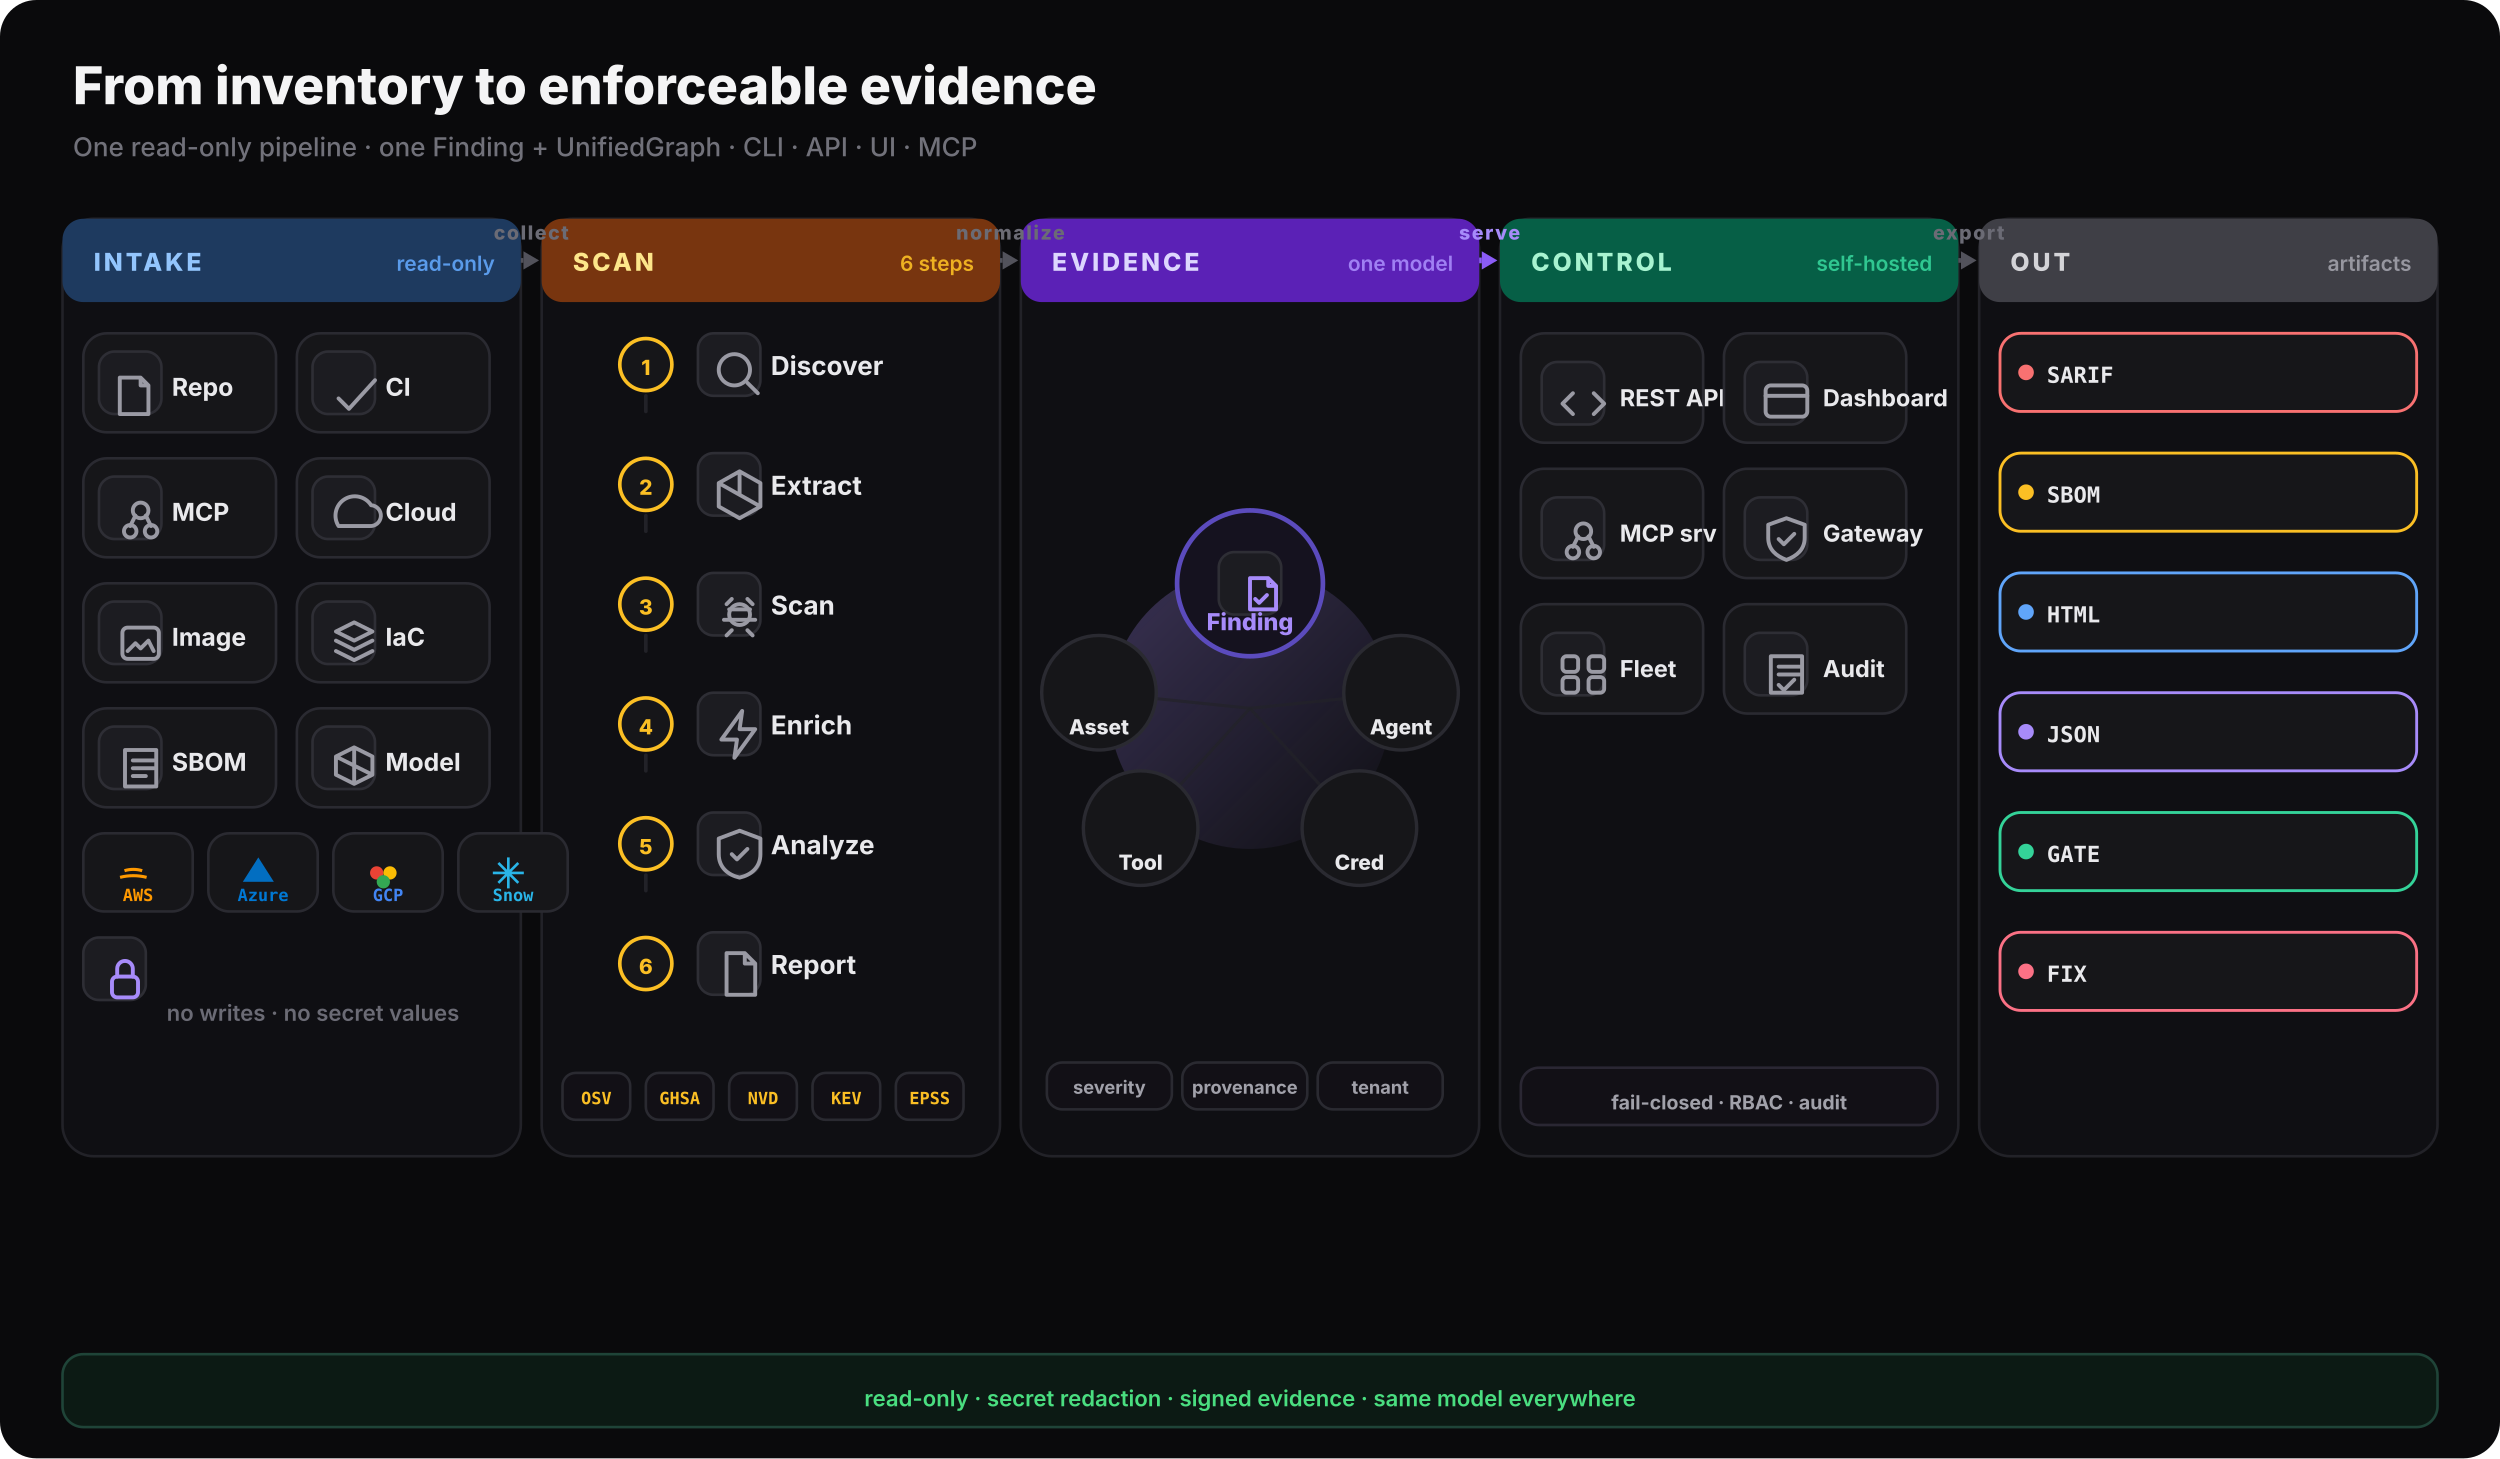
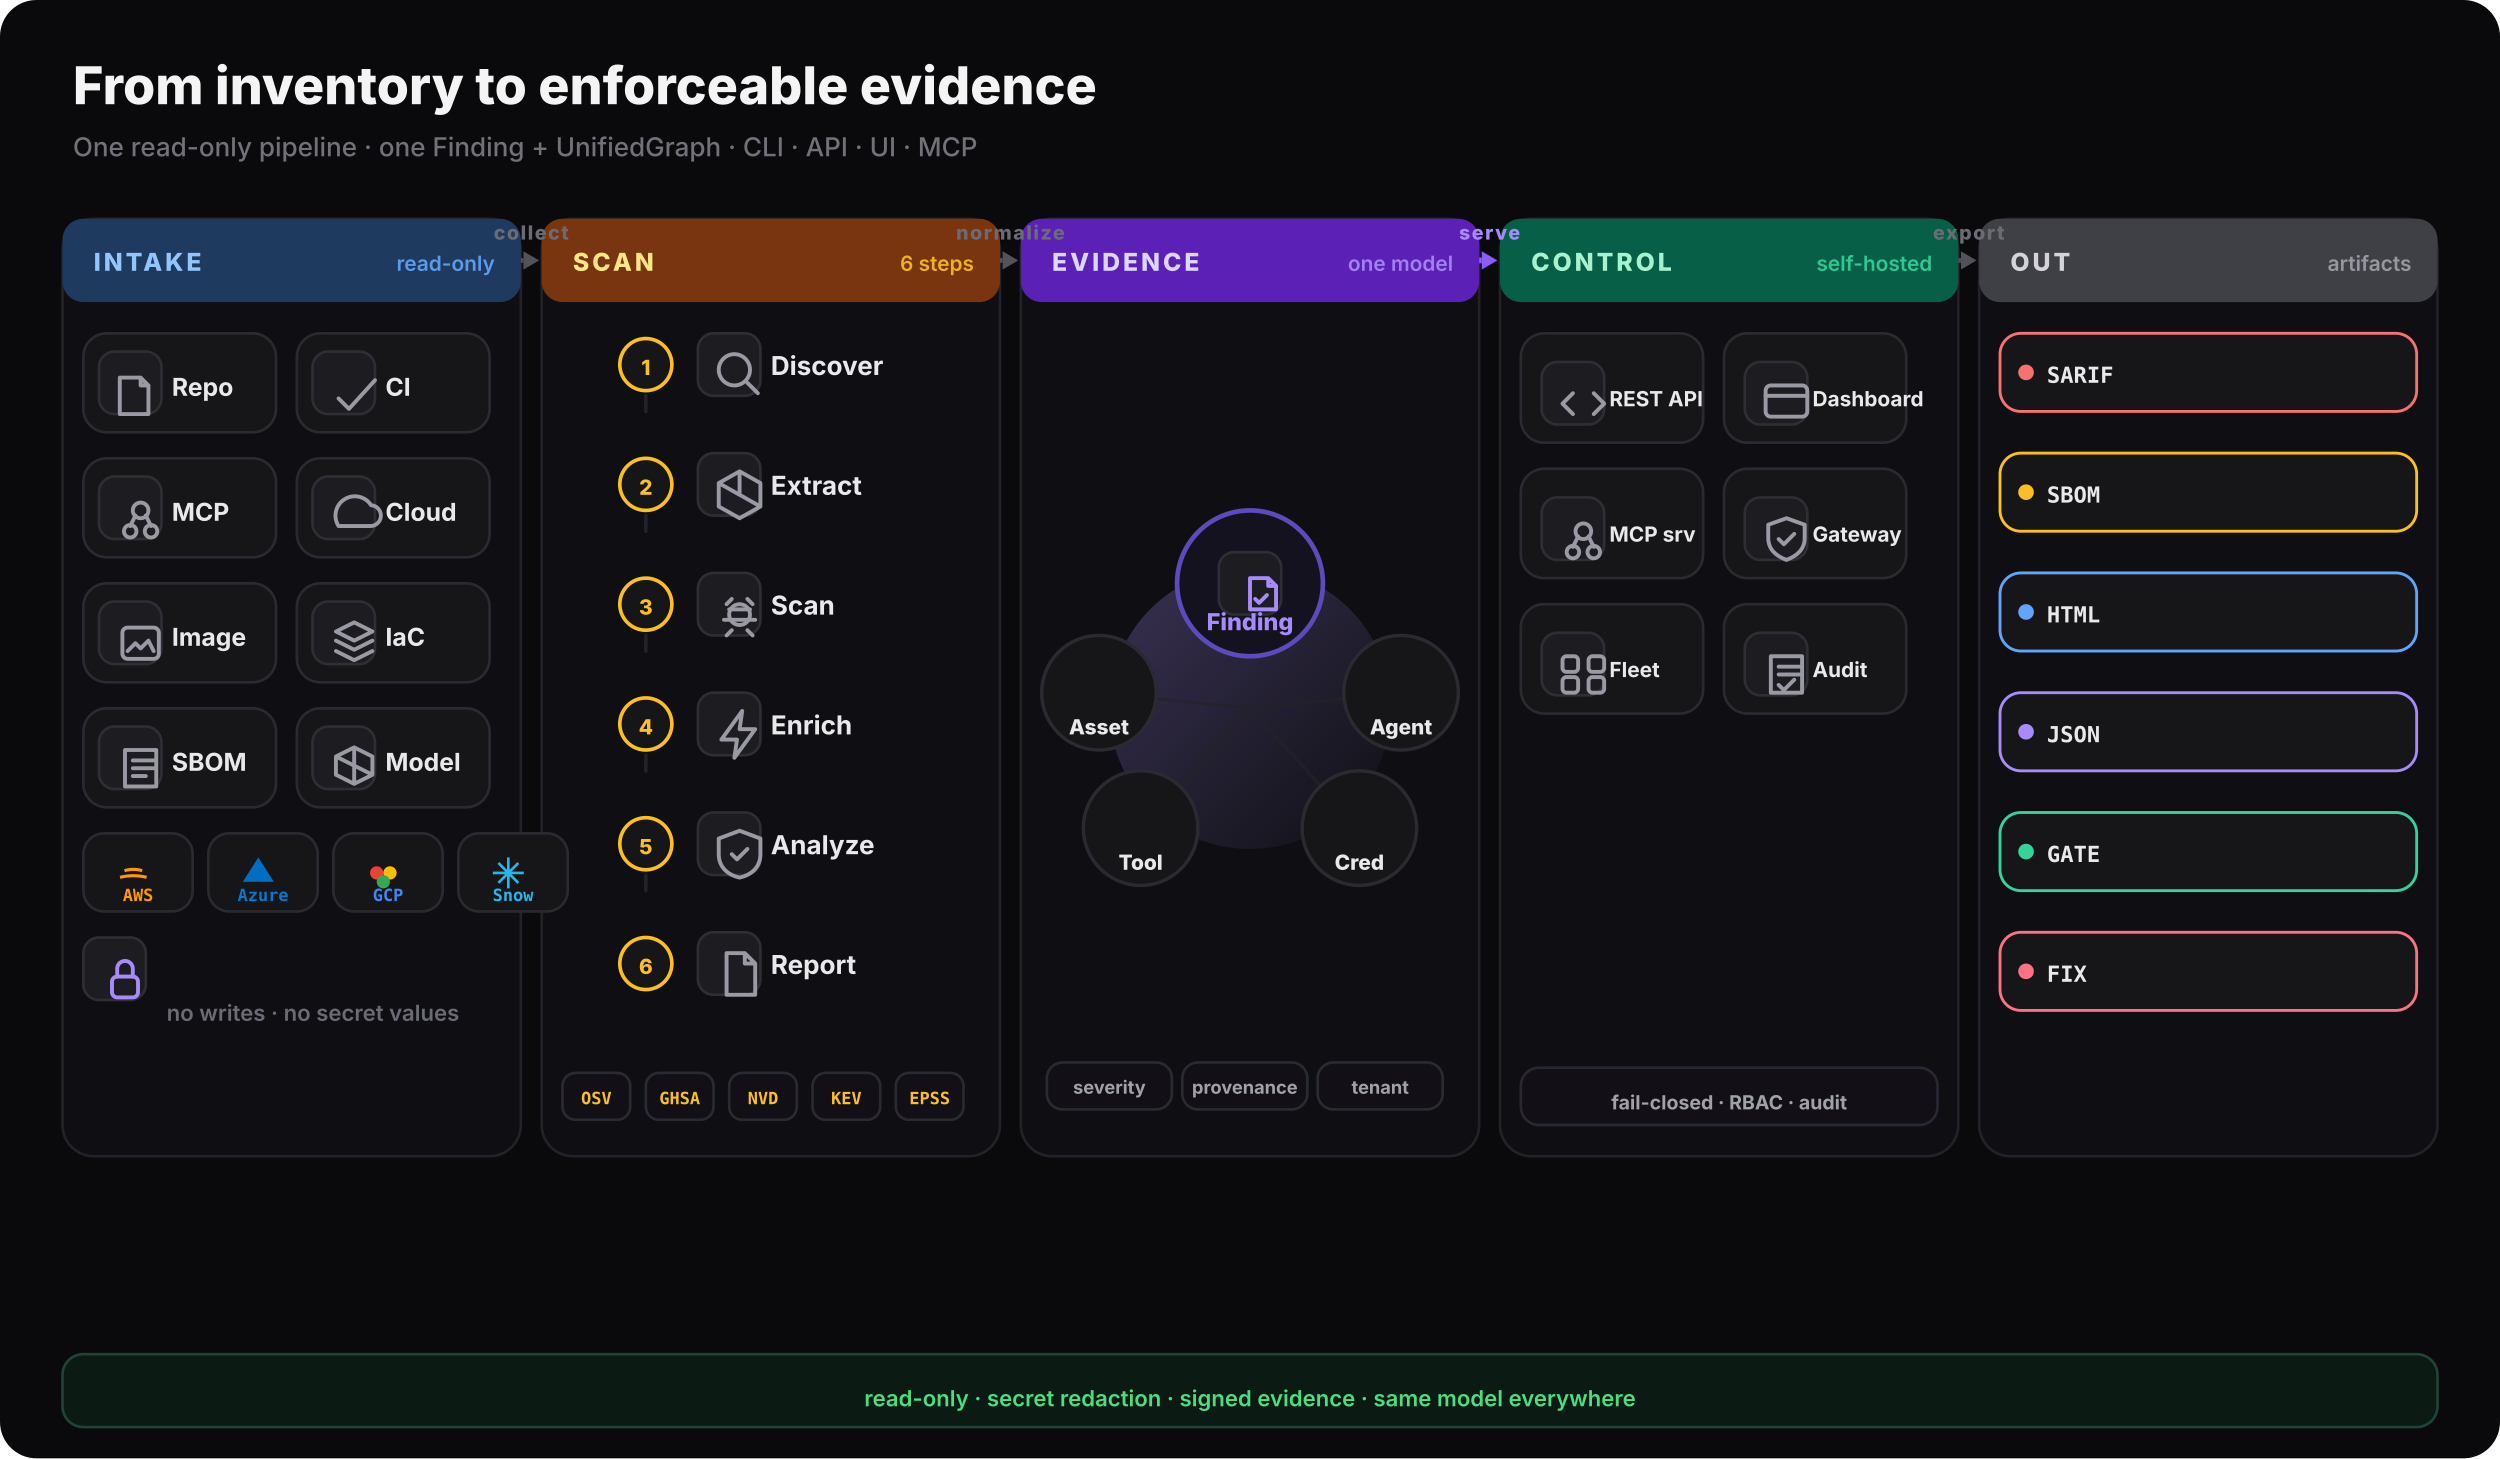
<svg xmlns="http://www.w3.org/2000/svg" width="960" height="560" viewBox="0 0 960 560" fill="none">
  <defs>
    <linearGradient id="core-glow" x1="0" y1="0" x2="1" y2="1">
      <stop offset="0%" stop-color="#a78bfa" stop-opacity="0.28" />
      <stop offset="100%" stop-color="#a78bfa" stop-opacity="0" />
    </linearGradient>
  </defs>
  <rect width="960" height="560" rx="14" fill="#0a0a0c" />
  <text x="28" y="40" font-family="Inter,system-ui,sans-serif" font-size="20" font-weight="800" fill="#f4f4f5">From inventory to enforceable evidence</text>
  <text x="28" y="60" font-family="Inter,system-ui,sans-serif" font-size="10" font-weight="500" fill="#71717a">One read-only pipeline · one Finding + UnifiedGraph · CLI · API · UI · MCP</text>
  <rect x="24" y="84" width="176" height="360" rx="12" fill="#0f0f13" stroke="#222228" />
  <rect x="24" y="84" width="176" height="32" rx="8" fill="#1e3a5f" />
  <text x="36" y="104" font-family="Inter,system-ui,sans-serif" font-size="9.5" font-weight="800" letter-spacing="0.12em" fill="#93c5fd">INTAKE</text>
  <text x="190" y="104" text-anchor="end" font-family="Inter,system-ui,sans-serif" font-size="8" font-weight="600" fill="#60a5fa" opacity="0.9">read-only</text>
  <rect x="208" y="84" width="176" height="360" rx="12" fill="#0f0f13" stroke="#222228" />
  <rect x="208" y="84" width="176" height="32" rx="8" fill="#78350f" />
  <text x="220" y="104" font-family="Inter,system-ui,sans-serif" font-size="9.5" font-weight="800" letter-spacing="0.12em" fill="#fde68a">SCAN</text>
  <text x="374" y="104" text-anchor="end" font-family="Inter,system-ui,sans-serif" font-size="8" font-weight="600" fill="#fbbf24" opacity="0.9">6 steps</text>
  <rect x="392" y="84" width="176" height="360" rx="12" fill="#0f0f13" stroke="#222228" />
  <rect x="392" y="84" width="176" height="32" rx="8" fill="#5b21b6" />
  <text x="404" y="104" font-family="Inter,system-ui,sans-serif" font-size="9.5" font-weight="800" letter-spacing="0.12em" fill="#ddd6fe">EVIDENCE</text>
  <text x="558" y="104" text-anchor="end" font-family="Inter,system-ui,sans-serif" font-size="8" font-weight="600" fill="#a78bfa" opacity="0.9">one model</text>
  <rect x="576" y="84" width="176" height="360" rx="12" fill="#0f0f13" stroke="#222228" />
  <rect x="576" y="84" width="176" height="32" rx="8" fill="#065f46" />
  <text x="588" y="104" font-family="Inter,system-ui,sans-serif" font-size="9.5" font-weight="800" letter-spacing="0.12em" fill="#a7f3d0">CONTROL</text>
  <text x="742" y="104" text-anchor="end" font-family="Inter,system-ui,sans-serif" font-size="8" font-weight="600" fill="#34d399" opacity="0.9">self-hosted</text>
  <rect x="760" y="84" width="176" height="360" rx="12" fill="#0f0f13" stroke="#222228" />
  <rect x="760" y="84" width="176" height="32" rx="8" fill="#3f3f46" />
  <text x="772" y="104" font-family="Inter,system-ui,sans-serif" font-size="9.5" font-weight="800" letter-spacing="0.12em" fill="#d4d4d8">OUT</text>
  <text x="926" y="104" text-anchor="end" font-family="Inter,system-ui,sans-serif" font-size="8" font-weight="600" fill="#a1a1aa" opacity="0.9">artifacts</text>
  <rect x="32" y="128" width="74" height="38" rx="9" fill="#161619" stroke="#2a2a31" />
  <rect x="38" y="135" width="24" height="24" rx="6" fill="#1c1c21" stroke="#2e2e35" />
  <g transform="translate(42,139)" fill="none" stroke="#9a9aa4" stroke-width="1.5" stroke-linecap="round" stroke-linejoin="round">
    <path d="M4 6h8l3 3v11H4z M12 6v3h3" />
  </g>
  <text x="66" y="152" font-family="Inter,system-ui,sans-serif" font-size="9.5" font-weight="700" fill="#e9e9ec">Repo</text>
  <rect x="114" y="128" width="74" height="38" rx="9" fill="#161619" stroke="#2a2a31" />
  <rect x="120" y="135" width="24" height="24" rx="6" fill="#1c1c21" stroke="#2e2e35" />
  <g transform="translate(124,139)" fill="none" stroke="#9a9aa4" stroke-width="1.5" stroke-linecap="round" stroke-linejoin="round">
    <path d="M6 14l4 4 10-11" />
  </g>
  <text x="148" y="152" font-family="Inter,system-ui,sans-serif" font-size="9.5" font-weight="700" fill="#e9e9ec">CI</text>
  <rect x="32" y="176" width="74" height="38" rx="9" fill="#161619" stroke="#2a2a31" />
  <rect x="38" y="183" width="24" height="24" rx="6" fill="#1c1c21" stroke="#2e2e35" />
  <g transform="translate(42,187)" fill="none" stroke="#9a9aa4" stroke-width="1.5" stroke-linecap="round" stroke-linejoin="round">
    <circle cx="12" cy="9" r="3" />
    <circle cx="8" cy="17" r="2.4" />
    <circle cx="16" cy="17" r="2.4" />
    <path d="M10 11l-2 4 M14 11l2 4" />
  </g>
  <text x="66" y="200" font-family="Inter,system-ui,sans-serif" font-size="9.5" font-weight="700" fill="#e9e9ec">MCP</text>
  <rect x="114" y="176" width="74" height="38" rx="9" fill="#161619" stroke="#2a2a31" />
  <rect x="120" y="183" width="24" height="24" rx="6" fill="#1c1c21" stroke="#2e2e35" />
  <g transform="translate(124,187)" fill="none" stroke="#9a9aa4" stroke-width="1.5" stroke-linecap="round" stroke-linejoin="round">
    <path d="M6 15h12a4 4 0 0 0 .5-8A6 6 0 0 0 6 15z" />
  </g>
  <text x="148" y="200" font-family="Inter,system-ui,sans-serif" font-size="9.5" font-weight="700" fill="#e9e9ec">Cloud</text>
  <rect x="32" y="224" width="74" height="38" rx="9" fill="#161619" stroke="#2a2a31" />
  <rect x="38" y="231" width="24" height="24" rx="6" fill="#1c1c21" stroke="#2e2e35" />
  <g transform="translate(42,235)" fill="none" stroke="#9a9aa4" stroke-width="1.5" stroke-linecap="round" stroke-linejoin="round">
    <rect x="5" y="6" width="14" height="12" rx="2" />
    <path d="M7 15l3-3 2 2 3-3 2 4" />
  </g>
  <text x="66" y="248" font-family="Inter,system-ui,sans-serif" font-size="9.5" font-weight="700" fill="#e9e9ec">Image</text>
  <rect x="114" y="224" width="74" height="38" rx="9" fill="#161619" stroke="#2a2a31" />
  <rect x="120" y="231" width="24" height="24" rx="6" fill="#1c1c21" stroke="#2e2e35" />
  <g transform="translate(124,235)" fill="none" stroke="#9a9aa4" stroke-width="1.5" stroke-linecap="round" stroke-linejoin="round">
    <path d="M12 4l7 3.5-7 3.5-7-3.5z M5 11l7 3.5 7-3.5 M5 15l7 3.5 7-3.5" />
  </g>
  <text x="148" y="248" font-family="Inter,system-ui,sans-serif" font-size="9.5" font-weight="700" fill="#e9e9ec">IaC</text>
  <rect x="32" y="272" width="74" height="38" rx="9" fill="#161619" stroke="#2a2a31" />
  <rect x="38" y="279" width="24" height="24" rx="6" fill="#1c1c21" stroke="#2e2e35" />
  <g transform="translate(42,283)" fill="none" stroke="#9a9aa4" stroke-width="1.5" stroke-linecap="round" stroke-linejoin="round">
    <path d="M6 5h12v14H6z M9 9h8 M9 12h8 M9 15h5" />
  </g>
  <text x="66" y="296" font-family="Inter,system-ui,sans-serif" font-size="9.5" font-weight="700" fill="#e9e9ec">SBOM</text>
  <rect x="114" y="272" width="74" height="38" rx="9" fill="#161619" stroke="#2a2a31" />
  <rect x="120" y="279" width="24" height="24" rx="6" fill="#1c1c21" stroke="#2e2e35" />
  <g transform="translate(124,283)" fill="none" stroke="#9a9aa4" stroke-width="1.5" stroke-linecap="round" stroke-linejoin="round">
    <path d="M12 4l7 3.5v7L12 18l-7-3.5v-7z M12 4v14 M5 7.5l14 7" />
  </g>
  <text x="148" y="296" font-family="Inter,system-ui,sans-serif" font-size="9.5" font-weight="700" fill="#e9e9ec">Model</text>
  <rect x="32" y="320" width="42" height="30" rx="8" fill="#161619" stroke="#2a2a31" />
  <g transform="translate(41,325) scale(0.85)">
    <path d="M6 14c4-1 8-1 12 0M8 11c2.5-.8 5.5-.8 8 0" stroke="#ff9900" fill="none" stroke-width="1.4" />
  </g>
  <text x="53" y="346" text-anchor="middle" font-family="ui-monospace,monospace" font-size="6.5" font-weight="700" fill="#ff9900">AWS</text>
  <rect x="80" y="320" width="42" height="30" rx="8" fill="#161619" stroke="#2a2a31" />
  <g transform="translate(89,325) scale(0.85)">
    <path d="M5 16 L12 5 L19 16 Z" fill="#0078d4" opacity="0.9" />
  </g>
  <text x="101" y="346" text-anchor="middle" font-family="ui-monospace,monospace" font-size="6.5" font-weight="700" fill="#0078d4">Azure</text>
  <rect x="128" y="320" width="42" height="30" rx="8" fill="#161619" stroke="#2a2a31" />
  <g transform="translate(137,325) scale(0.85)">
    <circle cx="9" cy="12" r="3" fill="#ea4335" />
    <circle cx="15" cy="12" r="3" fill="#fbbc04" />
    <circle cx="12" cy="16" r="3" fill="#34a853" />
  </g>
  <text x="149" y="346" text-anchor="middle" font-family="ui-monospace,monospace" font-size="6.5" font-weight="700" fill="#4285f4">GCP</text>
  <rect x="176" y="320" width="42" height="30" rx="8" fill="#161619" stroke="#2a2a31" />
  <g transform="translate(185,325) scale(0.85)">
    <path d="M12 5v14M5 12h14M7.5 7.5l9 9M16.5 7.5l-9 9" stroke="#29b5e8" stroke-width="1.2" />
  </g>
  <text x="197" y="346" text-anchor="middle" font-family="ui-monospace,monospace" font-size="6.5" font-weight="700" fill="#29b5e8">Snow</text>
  <rect x="32" y="360" width="24" height="24" rx="6" fill="#1c1c21" stroke="#2e2e35" />
  <g transform="translate(36,364)" fill="none" stroke="#a78bfa" stroke-width="1.5" stroke-linecap="round" stroke-linejoin="round">
    <rect x="7" y="11" width="10" height="8" rx="2" />
    <path d="M9 11V8a3 3 0 0 1 6 0v3" />
  </g>
  <text x="64" y="392" font-family="Inter,system-ui,sans-serif" font-size="8.5" font-weight="600" fill="#6b6b75">no writes · no secret values</text>
  <circle cx="248" cy="140" r="10" fill="#161619" stroke="#fbbf24" stroke-width="1.4" />
  <text x="248" y="144" text-anchor="middle" font-family="Inter,system-ui,sans-serif" font-size="8" font-weight="800" fill="#fbbf24">1</text>
  <rect x="268" y="128" width="24" height="24" rx="6" fill="#1c1c21" stroke="#2e2e35" />
  <g transform="translate(272,132)" fill="none" stroke="#9a9aa4" stroke-width="1.5" stroke-linecap="round" stroke-linejoin="round">
    <circle cx="10" cy="10" r="6" />
    <path d="M15 15l4 4" />
  </g>
  <text x="296" y="144" font-family="Inter,system-ui,sans-serif" font-size="10" font-weight="700" fill="#e9e9ec">Discover</text>
  <path d="M248 152 V158" stroke="#222228" stroke-width="1.4" stroke-linecap="round" />
  <circle cx="248" cy="186" r="10" fill="#161619" stroke="#fbbf24" stroke-width="1.4" />
  <text x="248" y="190" text-anchor="middle" font-family="Inter,system-ui,sans-serif" font-size="8" font-weight="800" fill="#fbbf24">2</text>
  <rect x="268" y="174" width="24" height="24" rx="6" fill="#1c1c21" stroke="#2e2e35" />
  <g transform="translate(272,178)" fill="none" stroke="#9a9aa4" stroke-width="1.5" stroke-linecap="round" stroke-linejoin="round">
    <path d="M12 3l8 4.5v9L12 21l-8-4.5v-9z M12 3v9 M4 7.5l16 9" />
  </g>
  <text x="296" y="190" font-family="Inter,system-ui,sans-serif" font-size="10" font-weight="700" fill="#e9e9ec">Extract</text>
  <path d="M248 198 V204" stroke="#222228" stroke-width="1.4" stroke-linecap="round" />
  <circle cx="248" cy="232" r="10" fill="#161619" stroke="#fbbf24" stroke-width="1.4" />
  <text x="248" y="236" text-anchor="middle" font-family="Inter,system-ui,sans-serif" font-size="8" font-weight="800" fill="#fbbf24">3</text>
  <rect x="268" y="220" width="24" height="24" rx="6" fill="#1c1c21" stroke="#2e2e35" />
  <g transform="translate(272,224)" fill="none" stroke="#9a9aa4" stroke-width="1.5" stroke-linecap="round" stroke-linejoin="round">
    <path d="M8 10h8M6 14h12M9 6l-2 2M15 6l2 2M9 18l-2 2M15 18l2 2" />
    <circle cx="12" cy="12" r="4" />
  </g>
  <text x="296" y="236" font-family="Inter,system-ui,sans-serif" font-size="10" font-weight="700" fill="#e9e9ec">Scan</text>
  <path d="M248 244 V250" stroke="#222228" stroke-width="1.4" stroke-linecap="round" />
  <circle cx="248" cy="278" r="10" fill="#161619" stroke="#fbbf24" stroke-width="1.4" />
  <text x="248" y="282" text-anchor="middle" font-family="Inter,system-ui,sans-serif" font-size="8" font-weight="800" fill="#fbbf24">4</text>
  <rect x="268" y="266" width="24" height="24" rx="6" fill="#1c1c21" stroke="#2e2e35" />
  <g transform="translate(272,270)" fill="none" stroke="#9a9aa4" stroke-width="1.5" stroke-linecap="round" stroke-linejoin="round">
    <path d="M13 3L5 14h6l-1 7 8-11h-6z" />
  </g>
  <text x="296" y="282" font-family="Inter,system-ui,sans-serif" font-size="10" font-weight="700" fill="#e9e9ec">Enrich</text>
  <path d="M248 290 V296" stroke="#222228" stroke-width="1.4" stroke-linecap="round" />
  <circle cx="248" cy="324" r="10" fill="#161619" stroke="#fbbf24" stroke-width="1.4" />
  <text x="248" y="328" text-anchor="middle" font-family="Inter,system-ui,sans-serif" font-size="8" font-weight="800" fill="#fbbf24">5</text>
  <rect x="268" y="312" width="24" height="24" rx="6" fill="#1c1c21" stroke="#2e2e35" />
  <g transform="translate(272,316)" fill="none" stroke="#9a9aa4" stroke-width="1.5" stroke-linecap="round" stroke-linejoin="round">
    <path d="M12 3l8 3v6c0 5-3.5 8-8 9-4.5-1-8-4-8-9V6z" />
    <path d="M9 12l2 2 4-4" />
  </g>
  <text x="296" y="328" font-family="Inter,system-ui,sans-serif" font-size="10" font-weight="700" fill="#e9e9ec">Analyze</text>
  <path d="M248 336 V342" stroke="#222228" stroke-width="1.4" stroke-linecap="round" />
  <circle cx="248" cy="370" r="10" fill="#161619" stroke="#fbbf24" stroke-width="1.4" />
  <text x="248" y="374" text-anchor="middle" font-family="Inter,system-ui,sans-serif" font-size="8" font-weight="800" fill="#fbbf24">6</text>
  <rect x="268" y="358" width="24" height="24" rx="6" fill="#1c1c21" stroke="#2e2e35" />
  <g transform="translate(272,362)" fill="none" stroke="#9a9aa4" stroke-width="1.5" stroke-linecap="round" stroke-linejoin="round">
    <path d="M7 4h7l4 4v12H7z M14 4v4h4" />
  </g>
  <text x="296" y="374" font-family="Inter,system-ui,sans-serif" font-size="10" font-weight="700" fill="#e9e9ec">Report</text>
  <rect x="216" y="412" width="26" height="18" rx="5" fill="#121016" stroke="#2a2a31" />
  <text x="229" y="424" text-anchor="middle" font-family="ui-monospace,monospace" font-size="6.5" font-weight="700" fill="#fbbf24">OSV</text>
  <rect x="248" y="412" width="26" height="18" rx="5" fill="#121016" stroke="#2a2a31" />
  <text x="261" y="424" text-anchor="middle" font-family="ui-monospace,monospace" font-size="6.5" font-weight="700" fill="#fbbf24">GHSA</text>
  <rect x="280" y="412" width="26" height="18" rx="5" fill="#121016" stroke="#2a2a31" />
  <text x="293" y="424" text-anchor="middle" font-family="ui-monospace,monospace" font-size="6.5" font-weight="700" fill="#fbbf24">NVD</text>
  <rect x="312" y="412" width="26" height="18" rx="5" fill="#121016" stroke="#2a2a31" />
  <text x="325" y="424" text-anchor="middle" font-family="ui-monospace,monospace" font-size="6.5" font-weight="700" fill="#fbbf24">KEV</text>
  <rect x="344" y="412" width="26" height="18" rx="5" fill="#121016" stroke="#2a2a31" />
  <text x="357" y="424" text-anchor="middle" font-family="ui-monospace,monospace" font-size="6.5" font-weight="700" fill="#fbbf24">EPSS</text>
  <circle cx="480" cy="272" r="54" fill="url(#core-glow)" />
  <line x1="480" y1="272" x2="422" y2="266" stroke="#222228" stroke-width="1.2" opacity="0.7" />
  <line x1="480" y1="272" x2="538" y2="266" stroke="#222228" stroke-width="1.2" opacity="0.7" />
  <line x1="480" y1="272" x2="438" y2="318" stroke="#222228" stroke-width="1.2" opacity="0.7" />
  <line x1="480" y1="272" x2="522" y2="318" stroke="#222228" stroke-width="1.2" opacity="0.7" />
  <circle cx="480" cy="224" r="28" fill="#15121f" stroke="#5b4bbd" stroke-width="1.8" />
  <rect x="468" y="212" width="24" height="24" rx="6" fill="#1c1c21" stroke="#2e2e35" />
  <g transform="translate(472,216)" fill="none" stroke="#a78bfa" stroke-width="1.5" stroke-linecap="round" stroke-linejoin="round">
    <path d="M8 6h7l3 3v9H8z M15 6v3h3 M10 14l1.5 1.5 3-3" />
  </g>
  <text x="480" y="242" text-anchor="middle" font-family="Inter,system-ui,sans-serif" font-size="9" font-weight="800" fill="#a78bfa">Finding</text>
  <circle cx="422" cy="266" r="22" fill="#161619" stroke="#2a2a31" stroke-width="1.3" />
  <text x="422" y="282" text-anchor="middle" font-family="Inter,system-ui,sans-serif" font-size="8" font-weight="800" fill="#e9e9ec">Asset</text>
  <circle cx="538" cy="266" r="22" fill="#161619" stroke="#2a2a31" stroke-width="1.3" />
  <text x="538" y="282" text-anchor="middle" font-family="Inter,system-ui,sans-serif" font-size="8" font-weight="800" fill="#e9e9ec">Agent</text>
  <circle cx="438" cy="318" r="22" fill="#161619" stroke="#2a2a31" stroke-width="1.3" />
  <text x="438" y="334" text-anchor="middle" font-family="Inter,system-ui,sans-serif" font-size="8" font-weight="800" fill="#e9e9ec">Tool</text>
  <circle cx="522" cy="318" r="22" fill="#161619" stroke="#2a2a31" stroke-width="1.3" />
  <text x="522" y="334" text-anchor="middle" font-family="Inter,system-ui,sans-serif" font-size="8" font-weight="800" fill="#e9e9ec">Cred</text>
  <rect x="402" y="408" width="48" height="18" rx="6" fill="#121016" stroke="#2a2a31" />
  <text x="426" y="420" text-anchor="middle" font-family="Inter,system-ui,sans-serif" font-size="7" font-weight="700" fill="#a1a1aa">severity</text>
  <rect x="454" y="408" width="48" height="18" rx="6" fill="#121016" stroke="#2a2a31" />
  <text x="478" y="420" text-anchor="middle" font-family="Inter,system-ui,sans-serif" font-size="7" font-weight="700" fill="#a1a1aa">provenance</text>
  <rect x="506" y="408" width="48" height="18" rx="6" fill="#121016" stroke="#2a2a31" />
  <text x="530" y="420" text-anchor="middle" font-family="Inter,system-ui,sans-serif" font-size="7" font-weight="700" fill="#a1a1aa">tenant</text>
  <rect x="584" y="128" width="70" height="42" rx="9" fill="#161619" stroke="#2a2a31" />
  <rect x="592" y="139" width="24" height="24" rx="6" fill="#1c1c21" stroke="#2e2e35" />
  <g transform="translate(596,143)" fill="none" stroke="#9a9aa4" stroke-width="1.5" stroke-linecap="round" stroke-linejoin="round">
    <path d="M8 8l-4 4 4 4M16 8l4 4-4 4" />
  </g>
-   <text x="622" y="156" font-family="Inter,system-ui,sans-serif" font-size="9" font-weight="700" fill="#e9e9ec">REST API</text>
+   <text x="618" y="156" font-family="Inter,system-ui,sans-serif" font-size="8" font-weight="700" fill="#e9e9ec">REST API</text>
  <rect x="662" y="128" width="70" height="42" rx="9" fill="#161619" stroke="#2a2a31" />
  <rect x="670" y="139" width="24" height="24" rx="6" fill="#1c1c21" stroke="#2e2e35" />
  <g transform="translate(674,143)" fill="none" stroke="#9a9aa4" stroke-width="1.5" stroke-linecap="round" stroke-linejoin="round">
    <rect x="4" y="5" width="16" height="12" rx="2" />
    <path d="M4 9h16" />
  </g>
-   <text x="700" y="156" font-family="Inter,system-ui,sans-serif" font-size="9" font-weight="700" fill="#e9e9ec">Dashboard</text>
+   <text x="696" y="156" font-family="Inter,system-ui,sans-serif" font-size="8" font-weight="700" fill="#e9e9ec">Dashboard</text>
  <rect x="584" y="180" width="70" height="42" rx="9" fill="#161619" stroke="#2a2a31" />
  <rect x="592" y="191" width="24" height="24" rx="6" fill="#1c1c21" stroke="#2e2e35" />
  <g transform="translate(596,195)" fill="none" stroke="#9a9aa4" stroke-width="1.5" stroke-linecap="round" stroke-linejoin="round">
    <circle cx="12" cy="9" r="3" />
    <circle cx="8" cy="17" r="2.4" />
    <circle cx="16" cy="17" r="2.4" />
    <path d="M10 11l-2 4 M14 11l2 4" />
  </g>
-   <text x="622" y="208" font-family="Inter,system-ui,sans-serif" font-size="9" font-weight="700" fill="#e9e9ec">MCP srv</text>
+   <text x="618" y="208" font-family="Inter,system-ui,sans-serif" font-size="8" font-weight="700" fill="#e9e9ec">MCP srv</text>
  <rect x="662" y="180" width="70" height="42" rx="9" fill="#161619" stroke="#2a2a31" />
  <rect x="670" y="191" width="24" height="24" rx="6" fill="#1c1c21" stroke="#2e2e35" />
  <g transform="translate(674,195)" fill="none" stroke="#9a9aa4" stroke-width="1.5" stroke-linecap="round" stroke-linejoin="round">
    <path d="M12 4l7 2.5v5c0 4.5-3 7-7 8.5-4-1.5-7-4-7-8.5v-5z" />
    <path d="M9 12l2 2 4-4" />
  </g>
-   <text x="700" y="208" font-family="Inter,system-ui,sans-serif" font-size="9" font-weight="700" fill="#e9e9ec">Gateway</text>
+   <text x="696" y="208" font-family="Inter,system-ui,sans-serif" font-size="8" font-weight="700" fill="#e9e9ec">Gateway</text>
  <rect x="584" y="232" width="70" height="42" rx="9" fill="#161619" stroke="#2a2a31" />
  <rect x="592" y="243" width="24" height="24" rx="6" fill="#1c1c21" stroke="#2e2e35" />
  <g transform="translate(596,247)" fill="none" stroke="#9a9aa4" stroke-width="1.5" stroke-linecap="round" stroke-linejoin="round">
    <rect x="4" y="5" width="6" height="6" rx="1.5" />
    <rect x="14" y="5" width="6" height="6" rx="1.5" />
    <rect x="4" y="13" width="6" height="6" rx="1.5" />
    <rect x="14" y="13" width="6" height="6" rx="1.5" />
  </g>
-   <text x="622" y="260" font-family="Inter,system-ui,sans-serif" font-size="9" font-weight="700" fill="#e9e9ec">Fleet</text>
+   <text x="618" y="260" font-family="Inter,system-ui,sans-serif" font-size="8" font-weight="700" fill="#e9e9ec">Fleet</text>
  <rect x="662" y="232" width="70" height="42" rx="9" fill="#161619" stroke="#2a2a31" />
  <rect x="670" y="243" width="24" height="24" rx="6" fill="#1c1c21" stroke="#2e2e35" />
  <g transform="translate(674,247)" fill="none" stroke="#9a9aa4" stroke-width="1.5" stroke-linecap="round" stroke-linejoin="round">
    <path d="M6 5h12v14H6z M9 9h8 M9 12h8" />
    <path d="M9 16l2 2 4-4" />
  </g>
-   <text x="700" y="260" font-family="Inter,system-ui,sans-serif" font-size="9" font-weight="700" fill="#e9e9ec">Audit</text>
+   <text x="696" y="260" font-family="Inter,system-ui,sans-serif" font-size="8" font-weight="700" fill="#e9e9ec">Audit</text>
  <rect x="584" y="410" width="160" height="22" rx="7" fill="#121016" stroke="#2a2733" />
  <text x="664" y="426" text-anchor="middle" font-family="Inter,system-ui,sans-serif" font-size="7.5" font-weight="700" fill="#a1a1aa">fail-closed · RBAC · audit</text>
  <rect x="768" y="128" width="160" height="30" rx="8" fill="#161619" stroke="#f87171" stroke-width="1.1" />
  <circle cx="778" cy="143" r="3" fill="#f87171" />
  <text x="786" y="147" font-family="ui-monospace,monospace" font-size="8.5" font-weight="800" fill="#e9e9ec">SARIF</text>
  <rect x="768" y="174" width="160" height="30" rx="8" fill="#161619" stroke="#fbbf24" stroke-width="1.1" />
  <circle cx="778" cy="189" r="3" fill="#fbbf24" />
  <text x="786" y="193" font-family="ui-monospace,monospace" font-size="8.5" font-weight="800" fill="#e9e9ec">SBOM</text>
  <rect x="768" y="220" width="160" height="30" rx="8" fill="#161619" stroke="#60a5fa" stroke-width="1.1" />
  <circle cx="778" cy="235" r="3" fill="#60a5fa" />
  <text x="786" y="239" font-family="ui-monospace,monospace" font-size="8.5" font-weight="800" fill="#e9e9ec">HTML</text>
  <rect x="768" y="266" width="160" height="30" rx="8" fill="#161619" stroke="#a78bfa" stroke-width="1.1" />
  <circle cx="778" cy="281" r="3" fill="#a78bfa" />
  <text x="786" y="285" font-family="ui-monospace,monospace" font-size="8.5" font-weight="800" fill="#e9e9ec">JSON</text>
  <rect x="768" y="312" width="160" height="30" rx="8" fill="#161619" stroke="#34d399" stroke-width="1.1" />
  <circle cx="778" cy="327" r="3" fill="#34d399" />
  <text x="786" y="331" font-family="ui-monospace,monospace" font-size="8.5" font-weight="800" fill="#e9e9ec">GATE</text>
  <rect x="768" y="358" width="160" height="30" rx="8" fill="#161619" stroke="#fb7185" stroke-width="1.1" />
  <circle cx="778" cy="373" r="3" fill="#fb7185" />
  <text x="786" y="377" font-family="ui-monospace,monospace" font-size="8.5" font-weight="800" fill="#e9e9ec">FIX</text>
  <line x1="200" y1="100" x2="201" y2="100" stroke="#52525b" stroke-width="1.8" />
  <polygon points="207,100 201,96.5 201,103.5" fill="#52525b" />
  <text x="204" y="92" text-anchor="middle" font-family="Inter,system-ui,sans-serif" font-size="7.5" font-weight="800" letter-spacing="0.08em" fill="#6b6b75">collect</text>
  <line x1="384" y1="100" x2="385" y2="100" stroke="#52525b" stroke-width="1.8" />
  <polygon points="391,100 385,96.5 385,103.5" fill="#52525b" />
  <text x="388" y="92" text-anchor="middle" font-family="Inter,system-ui,sans-serif" font-size="7.5" font-weight="800" letter-spacing="0.08em" fill="#6b6b75">normalize</text>
  <line x1="568" y1="100" x2="569" y2="100" stroke="#8b5cf6" stroke-width="2.2" />
  <polygon points="575,100 569,96.5 569,103.5" fill="#8b5cf6" />
  <text x="572" y="92" text-anchor="middle" font-family="Inter,system-ui,sans-serif" font-size="7.5" font-weight="800" letter-spacing="0.08em" fill="#a78bfa">serve</text>
  <line x1="752" y1="100" x2="753" y2="100" stroke="#52525b" stroke-width="1.8" />
  <polygon points="759,100 753,96.5 753,103.5" fill="#52525b" />
  <text x="756" y="92" text-anchor="middle" font-family="Inter,system-ui,sans-serif" font-size="7.5" font-weight="800" letter-spacing="0.08em" fill="#6b6b75">export</text>
  <rect x="24" y="520" width="912" height="28" rx="8" fill="#0c1a14" stroke="#1f4438" />
  <text x="480" y="540" text-anchor="middle" font-family="Inter,system-ui,sans-serif" font-size="8.5" font-weight="600" fill="#4ade80">read-only · secret redaction · signed evidence · same model everywhere</text>
</svg>
